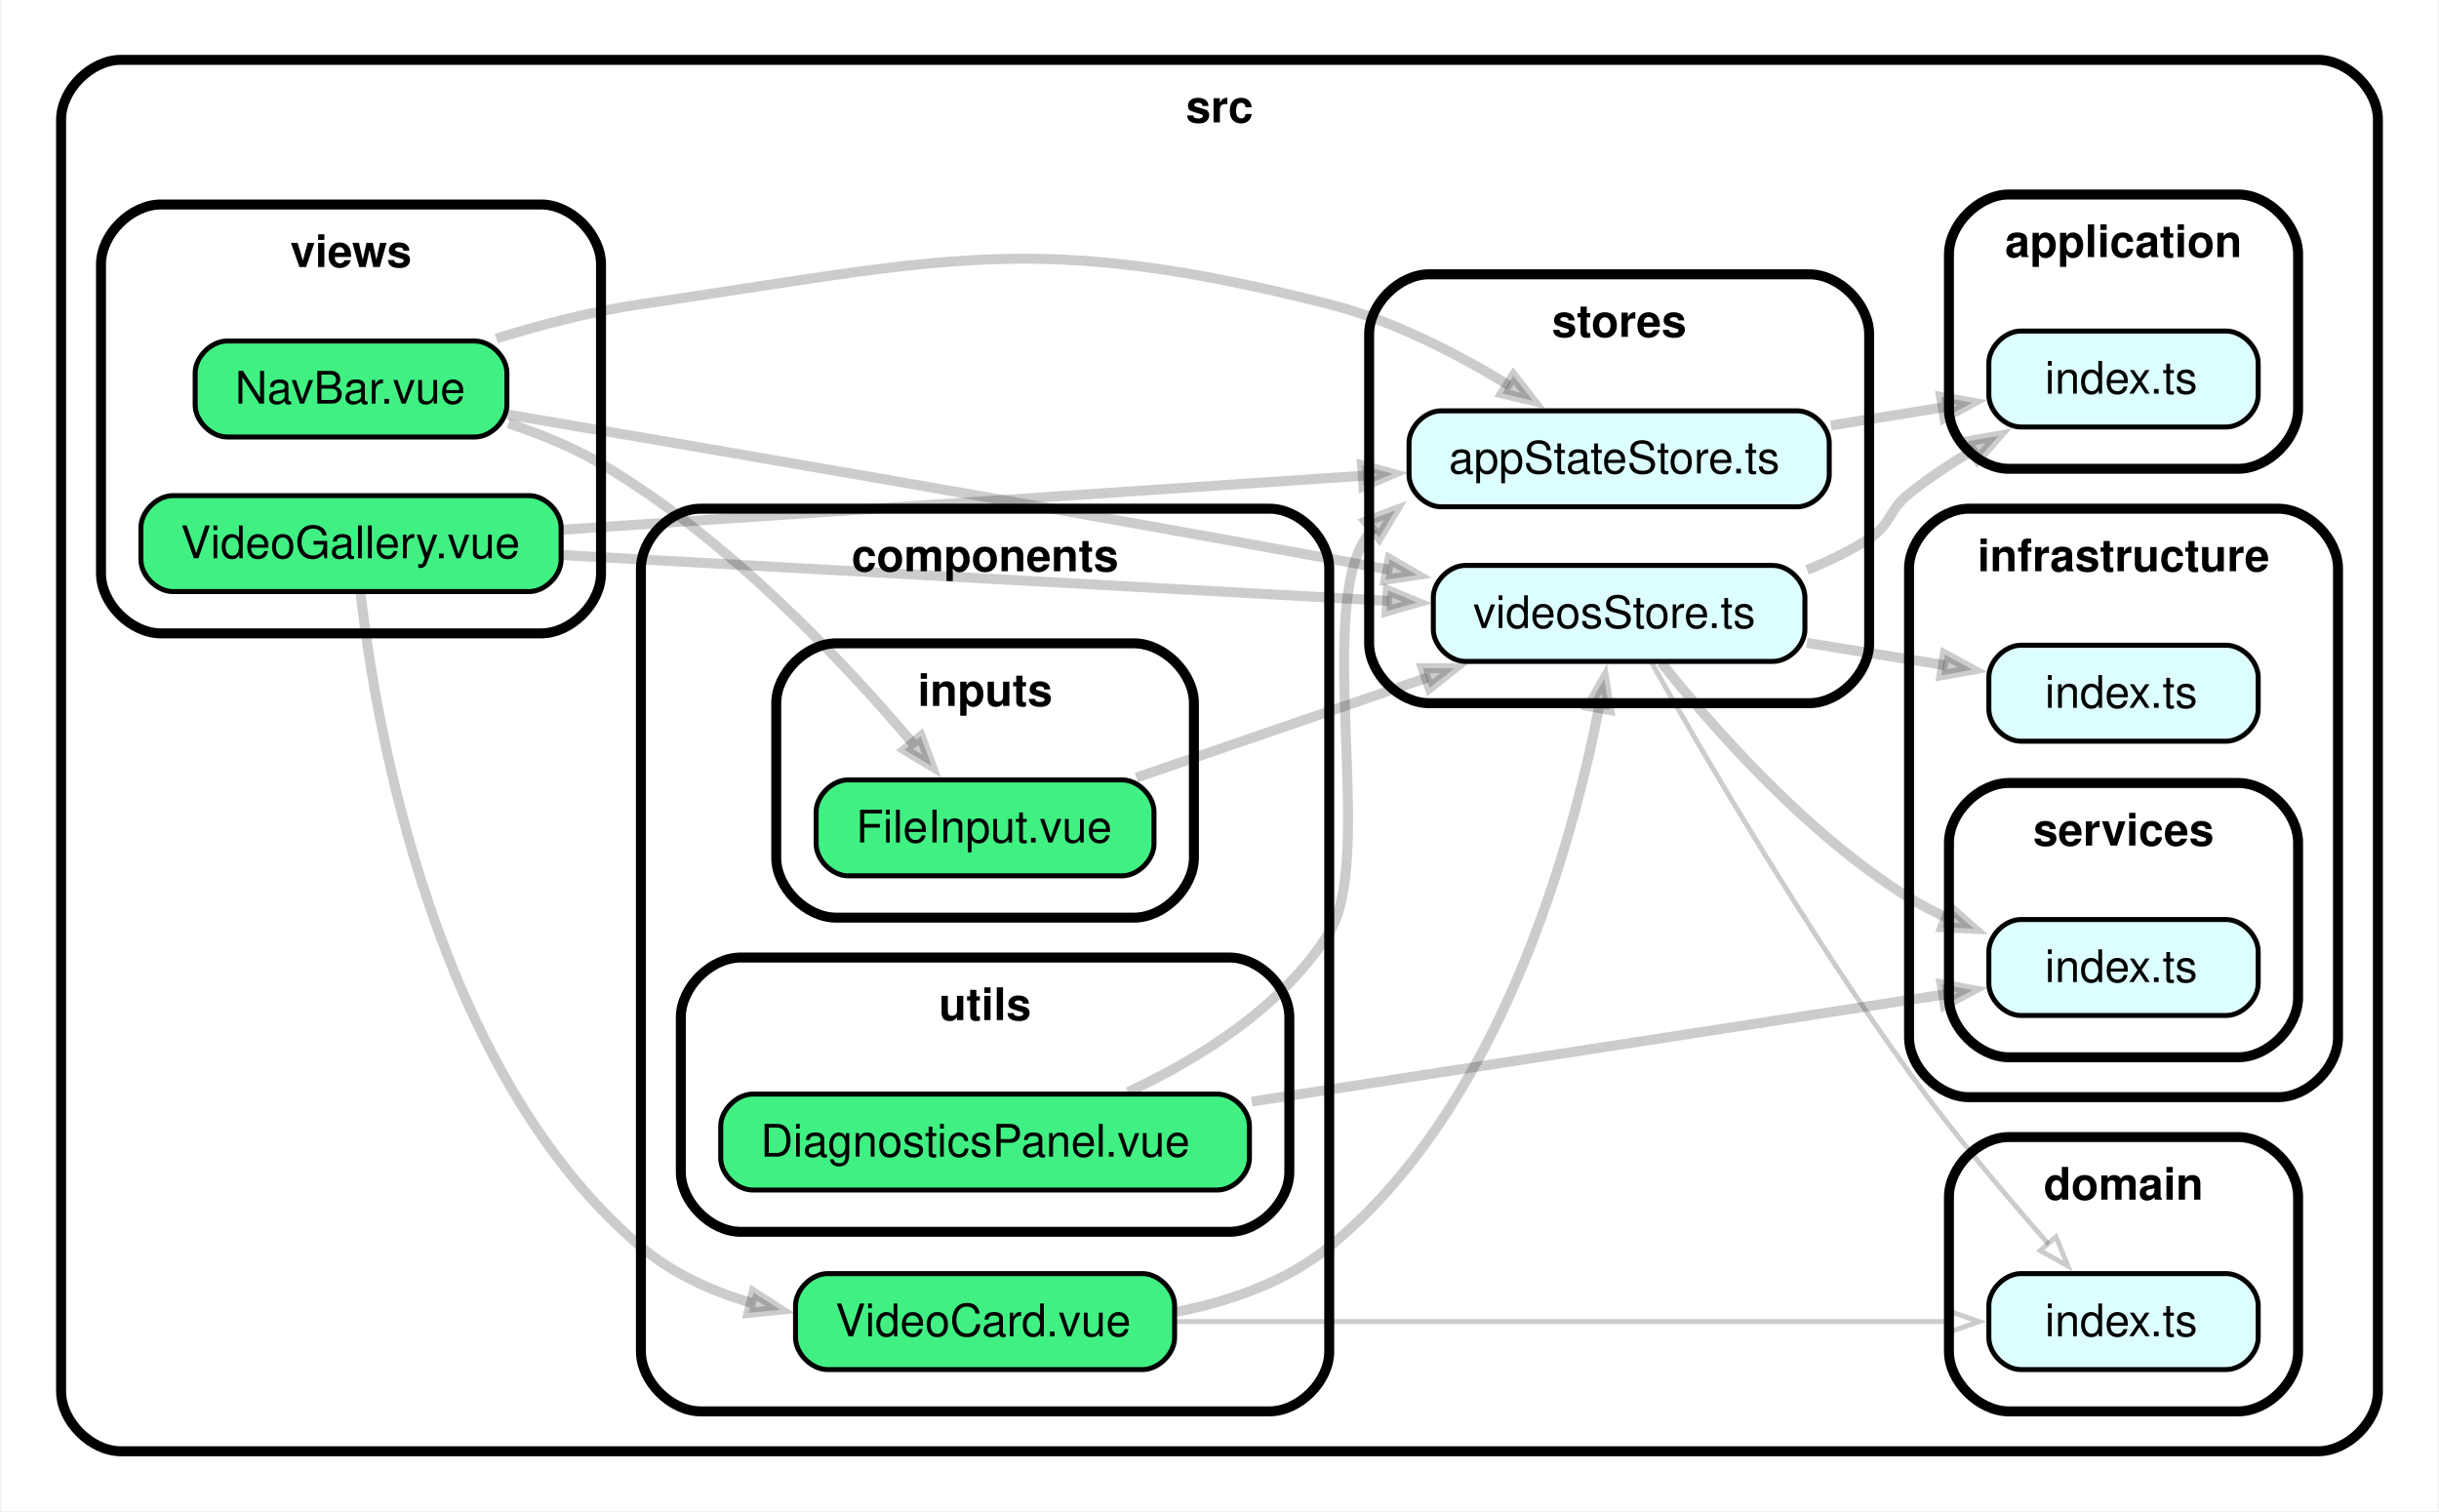
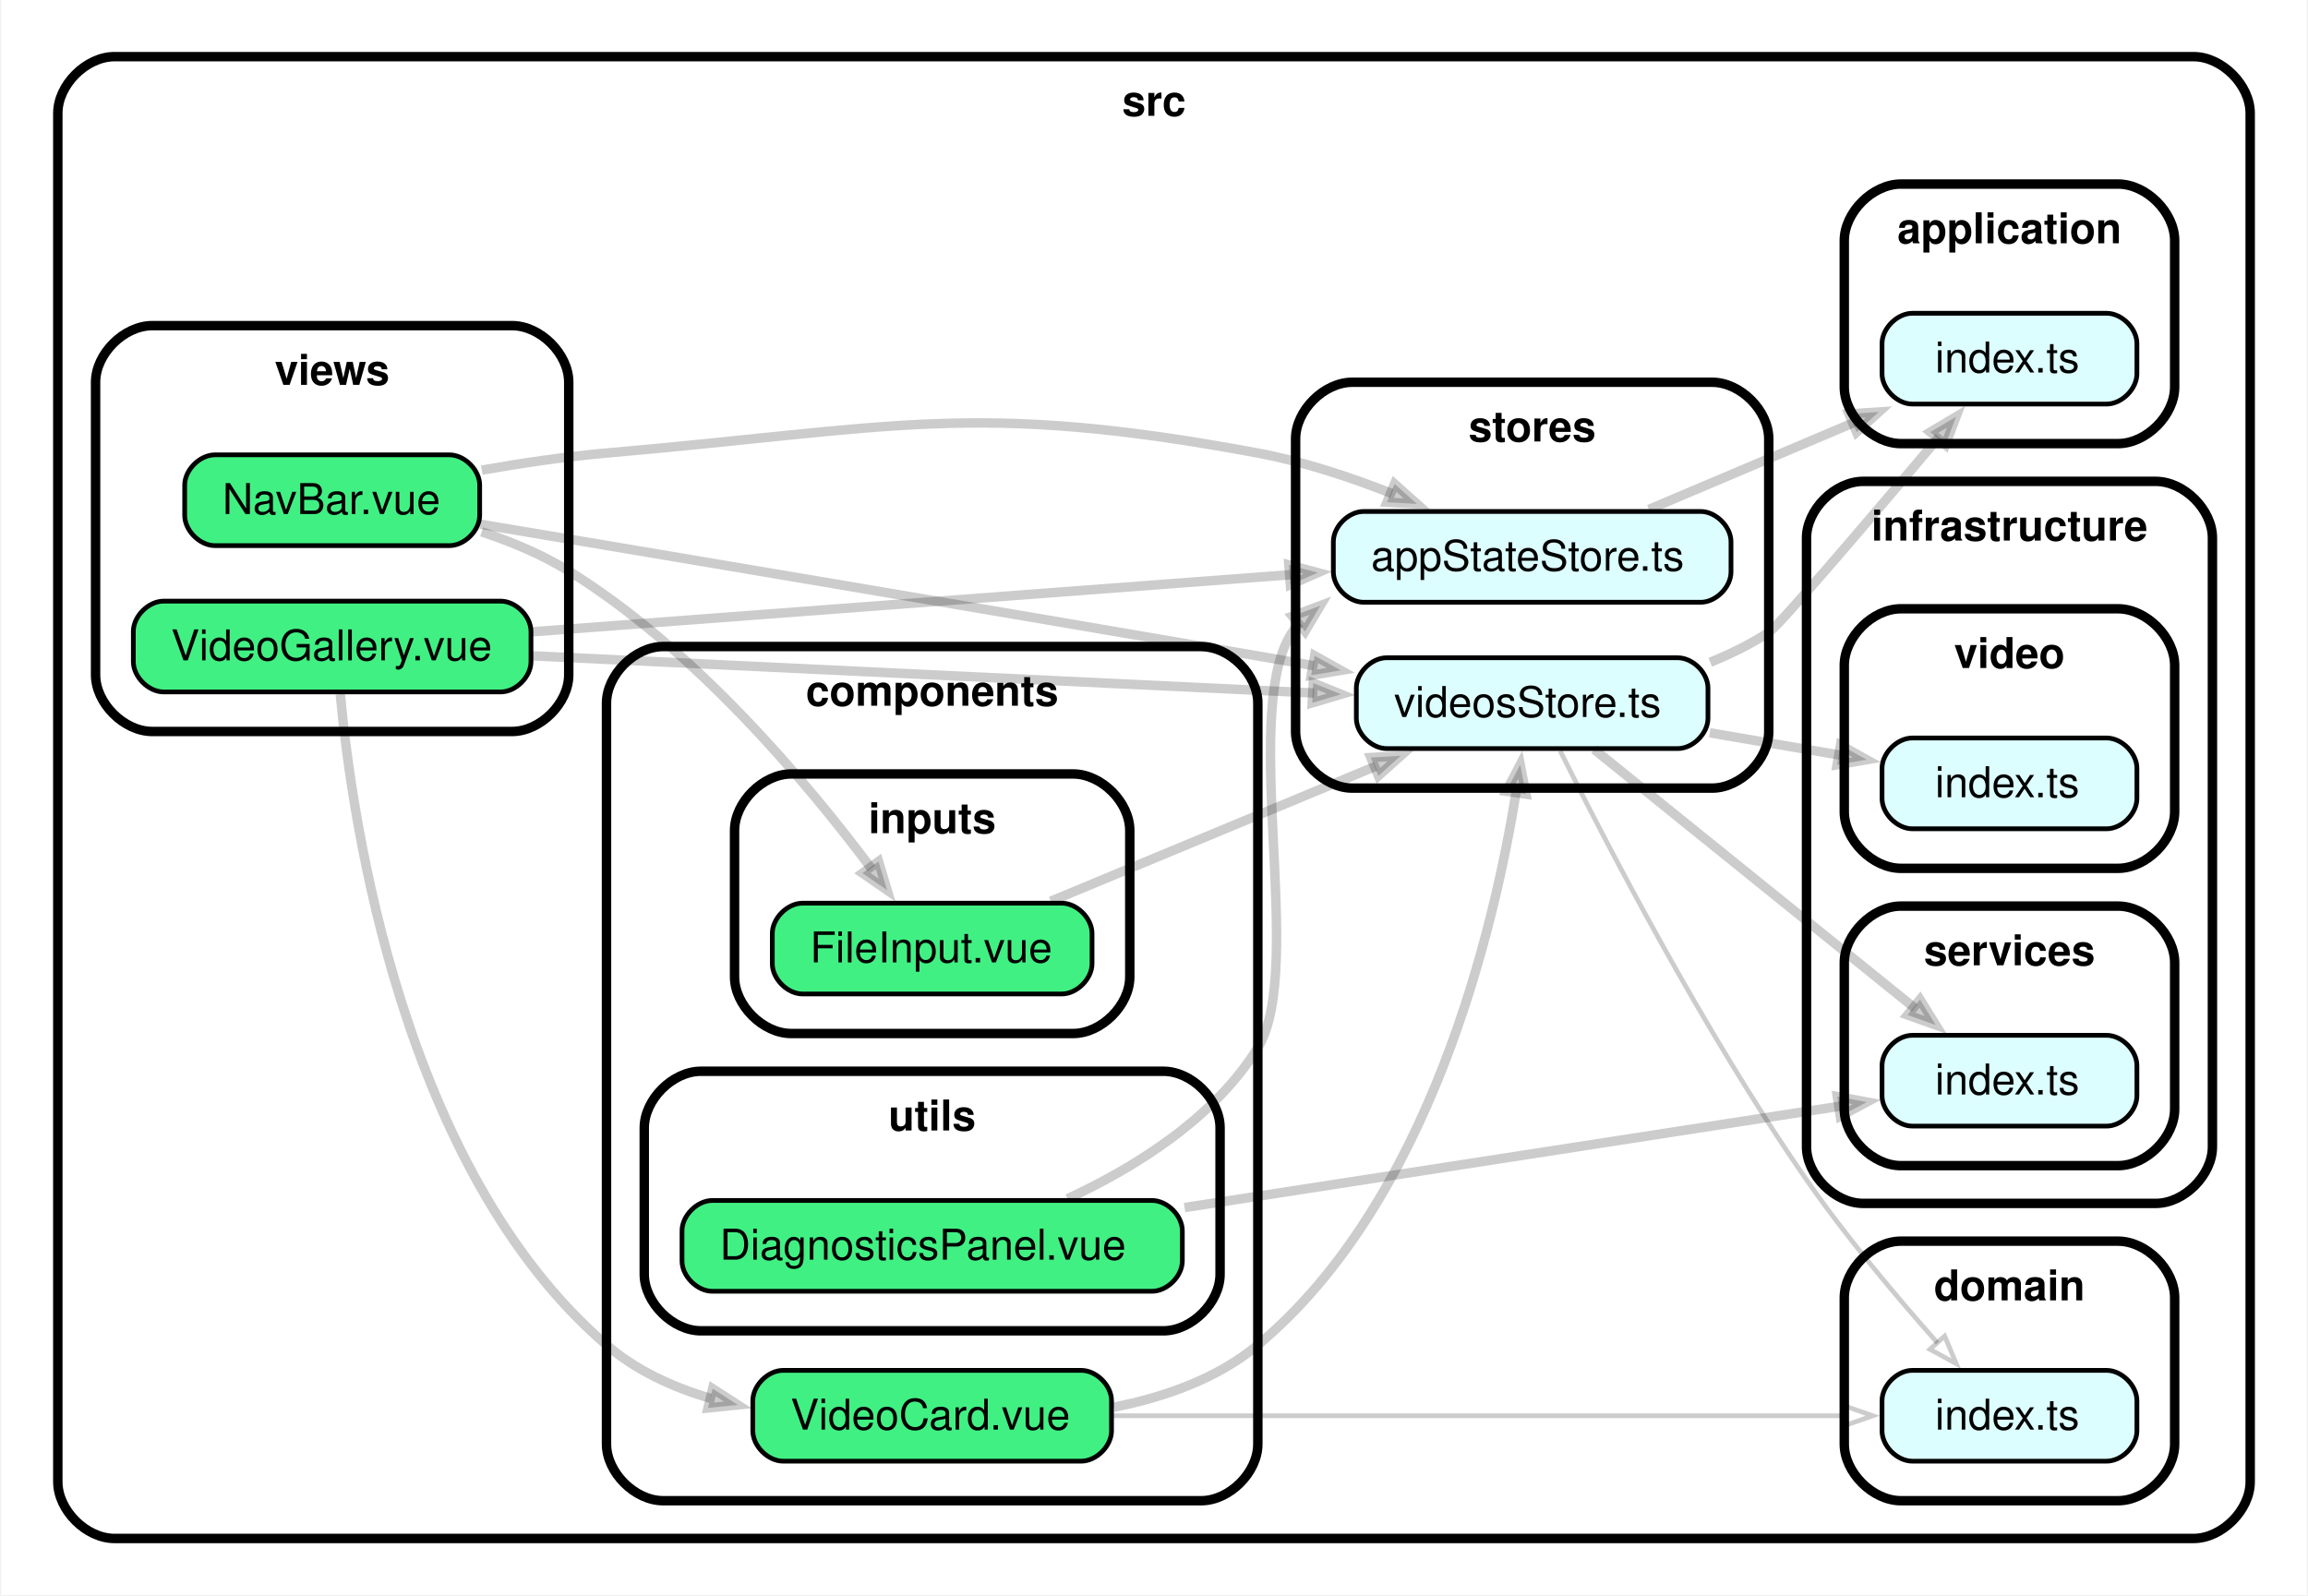
- <svg xmlns="http://www.w3.org/2000/svg" xmlns:xlink="http://www.w3.org/1999/xlink" width="489pt" height="303pt" viewBox="0.00 0.00 488.50 303.00">
-   <g id="graph0" class="graph" transform="scale(1 1) rotate(0) translate(4 299)">
-     <polygon fill="white" stroke="none" points="-4,4 -4,-299 484.5,-299 484.5,4 -4,4" />
+ <svg xmlns="http://www.w3.org/2000/svg" xmlns:xlink="http://www.w3.org/1999/xlink" width="489pt" height="338pt" viewBox="0.00 0.00 488.50 338.00">
+   <g id="graph0" class="graph" transform="scale(1 1) rotate(0) translate(4 334)">
+     <polygon fill="white" stroke="none" points="-4,4 -4,-334 484.5,-334 484.5,4 -4,4" />
    <g id="clust1" class="cluster">
-       <path fill="#ffffff" stroke="black" stroke-width="2" d="M20,-8C20,-8 460.5,-8 460.5,-8 466.5,-8 472.5,-14 472.5,-20 472.5,-20 472.5,-275 472.5,-275 472.5,-281 466.5,-287 460.5,-287 460.5,-287 20,-287 20,-287 14,-287 8,-281 8,-275 8,-275 8,-20 8,-20 8,-14 14,-8 20,-8" />
-       <text text-anchor="middle" x="240.25" y="-274.45" font-family="Helvetica,sans-Serif" font-weight="bold" font-size="9.00">src</text>
+       <path fill="#ffffff" stroke="black" stroke-width="2" d="M20,-8C20,-8 460.5,-8 460.5,-8 466.5,-8 472.5,-14 472.5,-20 472.5,-20 472.5,-310 472.5,-310 472.5,-316 466.5,-322 460.5,-322 460.5,-322 20,-322 20,-322 14,-322 8,-316 8,-310 8,-310 8,-20 8,-20 8,-14 14,-8 20,-8" />
+       <text text-anchor="middle" x="240.25" y="-309.45" font-family="Helvetica,sans-Serif" font-weight="bold" font-size="9.00">src</text>
    </g>
    <g id="clust2" class="cluster">
-       <path fill="#ffffff" stroke="black" stroke-width="2" d="M398.5,-205C398.5,-205 444.5,-205 444.5,-205 450.5,-205 456.5,-211 456.5,-217 456.5,-217 456.5,-248 456.5,-248 456.5,-254 450.5,-260 444.5,-260 444.5,-260 398.5,-260 398.5,-260 392.5,-260 386.5,-254 386.5,-248 386.5,-248 386.5,-217 386.5,-217 386.5,-211 392.5,-205 398.5,-205" />
-       <text text-anchor="middle" x="421.5" y="-247.45" font-family="Helvetica,sans-Serif" font-weight="bold" font-size="9.00">application</text>
+       <path fill="#ffffff" stroke="black" stroke-width="2" d="M398.5,-240C398.5,-240 444.5,-240 444.5,-240 450.5,-240 456.5,-246 456.5,-252 456.5,-252 456.5,-283 456.5,-283 456.5,-289 450.5,-295 444.5,-295 444.5,-295 398.5,-295 398.5,-295 392.5,-295 386.5,-289 386.5,-283 386.5,-283 386.5,-252 386.5,-252 386.5,-246 392.5,-240 398.5,-240" />
+       <text text-anchor="middle" x="421.5" y="-282.45" font-family="Helvetica,sans-Serif" font-weight="bold" font-size="9.00">application</text>
    </g>
    <g id="clust3" class="cluster">
      <path fill="#ffffff" stroke="black" stroke-width="2" d="M136.25,-16C136.25,-16 250.25,-16 250.25,-16 256.25,-16 262.25,-22 262.25,-28 262.25,-28 262.25,-185 262.25,-185 262.25,-191 256.25,-197 250.25,-197 250.25,-197 136.25,-197 136.25,-197 130.25,-197 124.25,-191 124.25,-185 124.25,-185 124.25,-28 124.25,-28 124.25,-22 130.25,-16 136.25,-16" />
      <text text-anchor="middle" x="193.25" y="-184.45" font-family="Helvetica,sans-Serif" font-weight="bold" font-size="9.00">components</text>
    </g>
+     <g id="clust4" class="cluster">
+       <path fill="#ffffff" stroke="black" stroke-width="2" d="M163.38,-115C163.38,-115 223.12,-115 223.12,-115 229.12,-115 235.12,-121 235.12,-127 235.12,-127 235.12,-158 235.12,-158 235.12,-164 229.12,-170 223.12,-170 223.12,-170 163.38,-170 163.38,-170 157.38,-170 151.38,-164 151.38,-158 151.38,-158 151.38,-127 151.38,-127 151.38,-121 157.38,-115 163.38,-115" />
+       <text text-anchor="middle" x="193.25" y="-157.45" font-family="Helvetica,sans-Serif" font-weight="bold" font-size="9.00">inputs</text>
+     </g>
    <g id="clust5" class="cluster">
      <path fill="#ffffff" stroke="black" stroke-width="2" d="M144.25,-52C144.25,-52 242.25,-52 242.25,-52 248.25,-52 254.25,-58 254.25,-64 254.25,-64 254.25,-95 254.25,-95 254.25,-101 248.25,-107 242.25,-107 242.25,-107 144.25,-107 144.25,-107 138.25,-107 132.25,-101 132.25,-95 132.25,-95 132.25,-64 132.25,-64 132.25,-58 138.25,-52 144.25,-52" />
      <text text-anchor="middle" x="193.25" y="-94.45" font-family="Helvetica,sans-Serif" font-weight="bold" font-size="9.00">utils</text>
    </g>
-     <g id="clust4" class="cluster">
-       <path fill="#ffffff" stroke="black" stroke-width="2" d="M163.38,-115C163.38,-115 223.12,-115 223.12,-115 229.12,-115 235.12,-121 235.12,-127 235.12,-127 235.12,-158 235.12,-158 235.12,-164 229.12,-170 223.12,-170 223.12,-170 163.38,-170 163.38,-170 157.38,-170 151.38,-164 151.38,-158 151.38,-158 151.38,-127 151.38,-127 151.38,-121 157.38,-115 163.38,-115" />
-       <text text-anchor="middle" x="193.25" y="-157.45" font-family="Helvetica,sans-Serif" font-weight="bold" font-size="9.00">inputs</text>
+     <g id="clust7" class="cluster">
+       <path fill="#ffffff" stroke="black" stroke-width="2" d="M390.5,-79C390.5,-79 452.5,-79 452.5,-79 458.5,-79 464.5,-85 464.5,-91 464.5,-91 464.5,-220 464.5,-220 464.5,-226 458.5,-232 452.5,-232 452.5,-232 390.5,-232 390.5,-232 384.5,-232 378.5,-226 378.5,-220 378.5,-220 378.5,-91 378.5,-91 378.5,-85 384.5,-79 390.5,-79" />
+       <text text-anchor="middle" x="421.5" y="-219.45" font-family="Helvetica,sans-Serif" font-weight="bold" font-size="9.00">infrastructure</text>
+     </g>
+     <g id="clust8" class="cluster">
+       <path fill="#ffffff" stroke="black" stroke-width="2" d="M398.5,-87C398.5,-87 444.5,-87 444.5,-87 450.5,-87 456.5,-93 456.5,-99 456.5,-99 456.5,-130 456.5,-130 456.5,-136 450.5,-142 444.5,-142 444.5,-142 398.5,-142 398.5,-142 392.5,-142 386.5,-136 386.5,-130 386.5,-130 386.5,-99 386.5,-99 386.5,-93 392.5,-87 398.5,-87" />
+       <text text-anchor="middle" x="421.5" y="-129.45" font-family="Helvetica,sans-Serif" font-weight="bold" font-size="9.00">services</text>
+     </g>
+     <g id="clust9" class="cluster">
+       <path fill="#ffffff" stroke="black" stroke-width="2" d="M398.5,-150C398.5,-150 444.5,-150 444.5,-150 450.5,-150 456.5,-156 456.5,-162 456.5,-162 456.5,-193 456.5,-193 456.5,-199 450.5,-205 444.5,-205 444.5,-205 398.5,-205 398.5,-205 392.5,-205 386.5,-199 386.5,-193 386.5,-193 386.5,-162 386.5,-162 386.5,-156 392.5,-150 398.5,-150" />
+       <text text-anchor="middle" x="421.5" y="-192.45" font-family="Helvetica,sans-Serif" font-weight="bold" font-size="9.00">video</text>
    </g>
    <g id="clust10" class="cluster">
-       <path fill="#ffffff" stroke="black" stroke-width="2" d="M28,-172C28,-172 104.25,-172 104.25,-172 110.25,-172 116.25,-178 116.25,-184 116.25,-184 116.25,-246 116.25,-246 116.25,-252 110.25,-258 104.25,-258 104.25,-258 28,-258 28,-258 22,-258 16,-252 16,-246 16,-246 16,-184 16,-184 16,-178 22,-172 28,-172" />
-       <text text-anchor="middle" x="66.12" y="-245.45" font-family="Helvetica,sans-Serif" font-weight="bold" font-size="9.00">views</text>
+       <path fill="#ffffff" stroke="black" stroke-width="2" d="M282.25,-167C282.25,-167 358.5,-167 358.5,-167 364.5,-167 370.5,-173 370.5,-179 370.5,-179 370.5,-241 370.5,-241 370.5,-247 364.5,-253 358.5,-253 358.5,-253 282.25,-253 282.25,-253 276.25,-253 270.25,-247 270.25,-241 270.25,-241 270.25,-179 270.25,-179 270.25,-173 276.25,-167 282.25,-167" />
+       <text text-anchor="middle" x="320.38" y="-240.45" font-family="Helvetica,sans-Serif" font-weight="bold" font-size="9.00">stores</text>
    </g>
    <g id="clust6" class="cluster">
      <path fill="#ffffff" stroke="black" stroke-width="2" d="M398.5,-16C398.5,-16 444.5,-16 444.5,-16 450.5,-16 456.5,-22 456.5,-28 456.5,-28 456.5,-59 456.5,-59 456.5,-65 450.5,-71 444.5,-71 444.5,-71 398.5,-71 398.5,-71 392.5,-71 386.5,-65 386.5,-59 386.5,-59 386.5,-28 386.5,-28 386.5,-22 392.5,-16 398.5,-16" />
      <text text-anchor="middle" x="421.5" y="-58.45" font-family="Helvetica,sans-Serif" font-weight="bold" font-size="9.00">domain</text>
    </g>
-     <g id="clust9" class="cluster">
-       <path fill="#ffffff" stroke="black" stroke-width="2" d="M282.25,-158C282.25,-158 358.5,-158 358.5,-158 364.5,-158 370.5,-164 370.5,-170 370.5,-170 370.5,-232 370.5,-232 370.5,-238 364.5,-244 358.5,-244 358.5,-244 282.25,-244 282.25,-244 276.25,-244 270.25,-238 270.25,-232 270.25,-232 270.25,-170 270.25,-170 270.25,-164 276.25,-158 282.25,-158" />
-       <text text-anchor="middle" x="320.38" y="-231.45" font-family="Helvetica,sans-Serif" font-weight="bold" font-size="9.00">stores</text>
-     </g>
-     <g id="clust7" class="cluster">
-       <path fill="#ffffff" stroke="black" stroke-width="2" d="M390.5,-79C390.5,-79 452.5,-79 452.5,-79 458.5,-79 464.5,-85 464.5,-91 464.5,-91 464.5,-185 464.5,-185 464.5,-191 458.5,-197 452.5,-197 452.5,-197 390.5,-197 390.5,-197 384.5,-197 378.5,-191 378.5,-185 378.5,-185 378.5,-91 378.5,-91 378.5,-85 384.5,-79 390.5,-79" />
-       <text text-anchor="middle" x="421.5" y="-184.45" font-family="Helvetica,sans-Serif" font-weight="bold" font-size="9.00">infrastructure</text>
-     </g>
-     <g id="clust8" class="cluster">
-       <path fill="#ffffff" stroke="black" stroke-width="2" d="M398.5,-87C398.5,-87 444.5,-87 444.5,-87 450.5,-87 456.5,-93 456.5,-99 456.5,-99 456.5,-130 456.5,-130 456.5,-136 450.5,-142 444.5,-142 444.5,-142 398.5,-142 398.5,-142 392.5,-142 386.5,-136 386.5,-130 386.5,-130 386.5,-99 386.5,-99 386.5,-93 392.5,-87 398.5,-87" />
-       <text text-anchor="middle" x="421.5" y="-129.45" font-family="Helvetica,sans-Serif" font-weight="bold" font-size="9.00">services</text>
+     <g id="clust11" class="cluster">
+       <path fill="#ffffff" stroke="black" stroke-width="2" d="M28,-179C28,-179 104.25,-179 104.25,-179 110.25,-179 116.25,-185 116.25,-191 116.25,-191 116.25,-253 116.25,-253 116.25,-259 110.25,-265 104.25,-265 104.25,-265 28,-265 28,-265 22,-265 16,-259 16,-253 16,-253 16,-191 16,-191 16,-185 22,-179 28,-179" />
+       <text text-anchor="middle" x="66.12" y="-252.45" font-family="Helvetica,sans-Serif" font-weight="bold" font-size="9.00">views</text>
    </g>
    <g id="node1" class="node">
      <g id="a_node1">
        <a xlink:href="src/application/index.ts" xlink:title="index.ts">
-           <path fill="#ddfeff" stroke="black" d="M442.08,-232.62C442.08,-232.62 400.92,-232.62 400.92,-232.62 397.71,-232.62 394.5,-229.42 394.5,-226.21 394.5,-226.21 394.5,-219.79 394.5,-219.79 394.5,-216.58 397.71,-213.38 400.92,-213.38 400.92,-213.38 442.08,-213.38 442.08,-213.38 445.29,-213.38 448.5,-216.58 448.5,-219.79 448.5,-219.79 448.5,-226.21 448.5,-226.21 448.5,-229.42 445.29,-232.62 442.08,-232.62" />
-           <text text-anchor="start" x="405.75" y="-220.07" font-family="Helvetica,sans-Serif" font-size="9.00">index.ts</text>
+           <path fill="#ddfeff" stroke="black" d="M442.08,-267.62C442.08,-267.62 400.92,-267.62 400.92,-267.62 397.71,-267.62 394.5,-264.42 394.5,-261.21 394.5,-261.21 394.5,-254.79 394.5,-254.79 394.5,-251.58 397.71,-248.38 400.92,-248.38 400.92,-248.38 442.08,-248.38 442.08,-248.38 445.29,-248.38 448.5,-251.58 448.5,-254.79 448.5,-254.79 448.5,-261.21 448.5,-261.21 448.5,-264.42 445.29,-267.62 442.08,-267.62" />
+           <text text-anchor="start" x="405.75" y="-255.07" font-family="Helvetica,sans-Serif" font-size="9.00">index.ts</text>
        </a>
      </g>
    </g>
    <g id="node2" class="node">
      <g id="a_node2">
        <a xlink:href="src/components/VideoCard.vue" xlink:title="VideoCard.vue">
          <path fill="#41f083" stroke="black" d="M224.83,-43.62C224.83,-43.62 161.67,-43.62 161.67,-43.62 158.46,-43.62 155.25,-40.42 155.25,-37.21 155.25,-37.21 155.25,-30.79 155.25,-30.79 155.25,-27.58 158.46,-24.38 161.67,-24.38 161.67,-24.38 224.83,-24.38 224.83,-24.38 228.04,-24.38 231.25,-27.58 231.25,-30.79 231.25,-30.79 231.25,-37.21 231.25,-37.21 231.25,-40.42 228.04,-43.62 224.83,-43.62" />
          <text text-anchor="start" x="163.25" y="-31.07" font-family="Helvetica,sans-Serif" font-size="9.00">VideoCard.vue</text>
        </a>
      </g>
    </g>
    <g id="node3" class="node">
      <g id="a_node3">
        <a xlink:href="src/domain/index.ts" xlink:title="index.ts">
          <path fill="#ddfeff" stroke="black" d="M442.08,-43.62C442.08,-43.62 400.92,-43.62 400.92,-43.62 397.71,-43.62 394.5,-40.42 394.5,-37.21 394.5,-37.21 394.5,-30.79 394.5,-30.79 394.5,-27.58 397.71,-24.38 400.92,-24.38 400.92,-24.38 442.08,-24.38 442.08,-24.38 445.29,-24.38 448.5,-27.58 448.5,-30.79 448.5,-30.79 448.5,-37.21 448.5,-37.21 448.5,-40.42 445.29,-43.62 442.08,-43.62" />
          <text text-anchor="start" x="405.75" y="-31.07" font-family="Helvetica,sans-Serif" font-size="9.00">index.ts</text>
        </a>
      </g>
    </g>
    <g id="edge1" class="edge">
      <path fill="none" stroke="#000000" stroke-opacity="0.2" d="M231.61,-34C274.74,-34 345.05,-34 386.64,-34" />
      <polygon fill="none" stroke="#000000" stroke-opacity="0.2" points="386.54,-36.1 392.54,-34 386.54,-31.9 386.54,-36.1" />
    </g>
    <g id="node4" class="node">
      <g id="a_node4">
        <a xlink:href="src/stores/videosStore.ts" xlink:title="videosStore.ts">
-           <path fill="#ddfeff" stroke="black" d="M351.21,-185.62C351.21,-185.62 289.54,-185.62 289.54,-185.62 286.33,-185.62 283.12,-182.42 283.12,-179.21 283.12,-179.21 283.12,-172.79 283.12,-172.79 283.12,-169.58 286.33,-166.38 289.54,-166.38 289.54,-166.38 351.21,-166.38 351.21,-166.38 354.42,-166.38 357.62,-169.58 357.62,-172.79 357.62,-172.79 357.62,-179.21 357.62,-179.21 357.62,-182.42 354.42,-185.62 351.21,-185.62" />
-           <text text-anchor="start" x="291.12" y="-173.07" font-family="Helvetica,sans-Serif" font-size="9.00">videosStore.ts</text>
+           <path fill="#ddfeff" stroke="black" d="M351.21,-194.62C351.21,-194.62 289.54,-194.62 289.54,-194.62 286.33,-194.62 283.12,-191.42 283.12,-188.21 283.12,-188.21 283.12,-181.79 283.12,-181.79 283.12,-178.58 286.33,-175.38 289.54,-175.38 289.54,-175.38 351.21,-175.38 351.21,-175.38 354.42,-175.38 357.62,-178.58 357.62,-181.79 357.62,-181.79 357.62,-188.21 357.62,-188.21 357.62,-191.42 354.42,-194.62 351.21,-194.62" />
+           <text text-anchor="start" x="291.12" y="-182.07" font-family="Helvetica,sans-Serif" font-size="9.00">videosStore.ts</text>
        </a>
      </g>
    </g>
    <g id="edge2" class="edge">
-       <path fill="none" stroke="#000000" stroke-width="2" stroke-opacity="0.2" d="M231.59,-35.94C242.41,-38.07 253.62,-41.98 262.25,-49 296.31,-76.69 310.8,-129 316.34,-157.07" />
-       <polygon fill="#000000" fill-opacity="0.2" stroke="#000000" stroke-width="2" stroke-opacity="0.2" points="314.26,-157.4 317.4,-162.93 318.39,-156.65 314.26,-157.4" />
+       <path fill="none" stroke="#000000" stroke-width="2" stroke-opacity="0.2" d="M231.7,-35.81C242.52,-37.94 253.71,-41.88 262.25,-49 298.63,-79.34 312.26,-136.84 317.02,-166.41" />
+       <polygon fill="#000000" fill-opacity="0.2" stroke="#000000" stroke-width="2" stroke-opacity="0.2" points="314.89,-166.33 317.84,-171.97 319.05,-165.73 314.89,-166.33" />
    </g>
    <g id="edge7" class="edge">
-       <path fill="none" stroke="#000000" stroke-width="2" stroke-opacity="0.2" d="M358.06,-184.73C362.42,-186.47 366.67,-188.54 370.5,-191 375,-193.89 374.31,-196.67 378.5,-200 382.5,-203.19 387,-206.17 391.53,-208.86" />
-       <polygon fill="#000000" fill-opacity="0.2" stroke="#000000" stroke-width="2" stroke-opacity="0.2" points="390.2,-210.52 396.46,-211.62 392.26,-206.86 390.2,-210.52" />
+       <path fill="none" stroke="#000000" stroke-width="2" stroke-opacity="0.2" d="M358.1,-193.67C362.45,-195.43 366.69,-197.52 370.5,-200 372.78,-201.49 392.57,-224.77 406.56,-241.37" />
+       <polygon fill="#000000" fill-opacity="0.2" stroke="#000000" stroke-width="2" stroke-opacity="0.2" points="404.71,-242.44 410.18,-245.68 407.93,-239.74 404.71,-242.44" />
    </g>
    <g id="edge8" class="edge">
-       <path fill="none" stroke="#000000" stroke-opacity="0.2" d="M326.93,-166.03C336.67,-148.82 357.76,-112.62 378.5,-84 387.2,-71.99 397.98,-59.19 406.44,-49.55" />
-       <polygon fill="none" stroke="#000000" stroke-opacity="0.2" points="407.96,-51.01 410.36,-45.13 404.81,-48.23 407.96,-51.01" />
+       <path fill="none" stroke="#000000" stroke-opacity="0.2" d="M326.31,-174.89C335.56,-156.27 356.56,-115.61 378.5,-84 386.96,-71.81 397.74,-59.02 406.26,-49.43" />
+       <polygon fill="none" stroke="#000000" stroke-opacity="0.2" points="407.77,-50.89 410.23,-45.03 404.65,-48.08 407.77,-50.89" />
    </g>
    <g id="node8" class="node">
      <g id="a_node8">
        <a xlink:href="src/infrastructure/services/index.ts" xlink:title="index.ts">
          <path fill="#ddfeff" stroke="black" d="M442.08,-114.62C442.08,-114.62 400.92,-114.62 400.92,-114.62 397.71,-114.62 394.5,-111.42 394.5,-108.21 394.5,-108.21 394.5,-101.79 394.5,-101.79 394.5,-98.58 397.71,-95.38 400.92,-95.38 400.92,-95.38 442.08,-95.38 442.08,-95.38 445.29,-95.38 448.5,-98.58 448.5,-101.79 448.5,-101.79 448.5,-108.21 448.5,-108.21 448.5,-111.42 445.29,-114.62 442.08,-114.62" />
          <text text-anchor="start" x="405.75" y="-102.08" font-family="Helvetica,sans-Serif" font-size="9.00">index.ts</text>
        </a>
      </g>
    </g>
-     <g id="edge10" class="edge">
-       <path fill="none" stroke="#000000" stroke-width="2" stroke-opacity="0.2" d="M328.82,-166.14C338.82,-153.54 357.76,-131.8 378.5,-119 380.92,-117.51 383.52,-116.15 386.19,-114.93" />
-       <polygon fill="#000000" fill-opacity="0.2" stroke="#000000" stroke-width="2" stroke-opacity="0.2" points="386.75,-116.97 391.53,-112.77 385.18,-113.07 386.75,-116.97" />
+     <g id="edge9" class="edge">
+       <path fill="none" stroke="#000000" stroke-width="2" stroke-opacity="0.2" d="M333.53,-175.19C350.47,-161.52 381.36,-136.59 401.4,-120.41" />
+       <polygon fill="#000000" fill-opacity="0.2" stroke="#000000" stroke-width="2" stroke-opacity="0.2" points="402.54,-122.19 405.89,-116.79 399.9,-118.93 402.54,-122.19" />
    </g>
    <g id="node9" class="node">
      <g id="a_node9">
-         <a xlink:href="src/infrastructure/index.ts" xlink:title="index.ts">
-           <path fill="#ddfeff" stroke="black" d="M442.08,-169.62C442.08,-169.62 400.92,-169.62 400.92,-169.62 397.71,-169.62 394.5,-166.42 394.5,-163.21 394.5,-163.21 394.5,-156.79 394.5,-156.79 394.5,-153.58 397.71,-150.38 400.92,-150.38 400.92,-150.38 442.08,-150.38 442.08,-150.38 445.29,-150.38 448.5,-153.58 448.5,-156.79 448.5,-156.79 448.5,-163.21 448.5,-163.21 448.5,-166.42 445.29,-169.62 442.08,-169.62" />
-           <text text-anchor="start" x="405.75" y="-157.07" font-family="Helvetica,sans-Serif" font-size="9.00">index.ts</text>
-         </a>
-       </g>
-     </g>
-     <g id="edge9" class="edge">
-       <path fill="none" stroke="#000000" stroke-width="2" stroke-opacity="0.2" d="M358,-170.09C367.02,-168.63 376.65,-167.08 385.59,-165.64" />
-       <polygon fill="#000000" fill-opacity="0.2" stroke="#000000" stroke-width="2" stroke-opacity="0.2" points="385.66,-167.75 391.25,-164.72 384.99,-163.6 385.66,-167.75" />
+         <a xlink:href="src/infrastructure/video/index.ts" xlink:title="index.ts">
+           <path fill="#ddfeff" stroke="black" d="M442.08,-177.62C442.08,-177.62 400.92,-177.62 400.92,-177.62 397.71,-177.62 394.5,-174.42 394.5,-171.21 394.5,-171.21 394.5,-164.79 394.5,-164.79 394.5,-161.58 397.71,-158.38 400.92,-158.38 400.92,-158.38 442.08,-158.38 442.08,-158.38 445.29,-158.38 448.5,-161.58 448.5,-164.79 448.5,-164.79 448.5,-171.21 448.5,-171.21 448.5,-174.42 445.29,-177.62 442.08,-177.62" />
+           <text text-anchor="start" x="405.75" y="-165.07" font-family="Helvetica,sans-Serif" font-size="9.00">index.ts</text>
+         </a>
+       </g>
+     </g>
+     <g id="edge10" class="edge">
+       <path fill="none" stroke="#000000" stroke-width="2" stroke-opacity="0.2" d="M358,-178.72C367.02,-177.17 376.65,-175.52 385.59,-173.99" />
+       <polygon fill="#000000" fill-opacity="0.2" stroke="#000000" stroke-width="2" stroke-opacity="0.2" points="385.7,-176.1 391.25,-173.02 384.99,-171.96 385.7,-176.1" />
    </g>
    <g id="node5" class="node">
      <g id="a_node5">
        <a xlink:href="src/components/inputs/FileInput.vue" xlink:title="FileInput.vue">
          <path fill="#41f083" stroke="black" d="M220.71,-142.62C220.71,-142.62 165.79,-142.62 165.79,-142.62 162.58,-142.62 159.38,-139.42 159.38,-136.21 159.38,-136.21 159.38,-129.79 159.38,-129.79 159.38,-126.58 162.58,-123.38 165.79,-123.38 165.79,-123.38 220.71,-123.38 220.71,-123.38 223.92,-123.38 227.12,-126.58 227.12,-129.79 227.12,-129.79 227.12,-136.21 227.12,-136.21 227.12,-139.42 223.92,-142.62 220.71,-142.62" />
          <text text-anchor="start" x="167.38" y="-130.07" font-family="Helvetica,sans-Serif" font-size="9.00">FileInput.vue</text>
        </a>
      </g>
    </g>
    <g id="edge3" class="edge">
-       <path fill="none" stroke="#000000" stroke-width="2" stroke-opacity="0.2" d="M223.59,-143.08C241,-149.07 263.25,-156.71 281.93,-163.13" />
-       <polygon fill="#000000" fill-opacity="0.2" stroke="#000000" stroke-width="2" stroke-opacity="0.2" points="281,-165.03 287.36,-165 282.37,-161.06 281,-165.03" />
+       <path fill="none" stroke="#000000" stroke-width="2" stroke-opacity="0.2" d="M218.38,-143.03C237.94,-151.16 265.68,-162.69 287.14,-171.6" />
+       <polygon fill="#000000" fill-opacity="0.2" stroke="#000000" stroke-width="2" stroke-opacity="0.2" points="286.18,-173.48 292.53,-173.84 287.79,-169.6 286.18,-173.48" />
    </g>
    <g id="node6" class="node">
      <g id="a_node6">
        <a xlink:href="src/components/utils/DiagnosticsPanel.vue" xlink:title="DiagnosticsPanel.vue">
          <path fill="#41f083" stroke="black" d="M239.83,-79.62C239.83,-79.62 146.67,-79.62 146.67,-79.62 143.46,-79.62 140.25,-76.42 140.25,-73.21 140.25,-73.21 140.25,-66.79 140.25,-66.79 140.25,-63.58 143.46,-60.38 146.67,-60.38 146.67,-60.38 239.83,-60.38 239.83,-60.38 243.04,-60.38 246.25,-63.58 246.25,-66.79 246.25,-66.79 246.25,-73.21 246.25,-73.21 246.25,-76.42 243.04,-79.62 239.83,-79.62" />
          <text text-anchor="start" x="148.25" y="-67.08" font-family="Helvetica,sans-Serif" font-size="9.00">DiagnosticsPanel.vue</text>
        </a>
      </g>
    </g>
    <g id="node7" class="node">
      <g id="a_node7">
        <a xlink:href="src/stores/appStateStore.ts" xlink:title="appStateStore.ts">
-           <path fill="#ddfeff" stroke="black" d="M356.08,-216.62C356.08,-216.62 284.67,-216.62 284.67,-216.62 281.46,-216.62 278.25,-213.42 278.25,-210.21 278.25,-210.21 278.25,-203.79 278.25,-203.79 278.25,-200.58 281.46,-197.38 284.67,-197.38 284.67,-197.38 356.08,-197.38 356.08,-197.38 359.29,-197.38 362.5,-200.58 362.5,-203.79 362.5,-203.79 362.5,-210.21 362.5,-210.21 362.5,-213.42 359.29,-216.62 356.08,-216.62" />
-           <text text-anchor="start" x="286.25" y="-204.07" font-family="Helvetica,sans-Serif" font-size="9.00">appStateStore.ts</text>
+           <path fill="#ddfeff" stroke="black" d="M356.08,-225.62C356.08,-225.62 284.67,-225.62 284.67,-225.62 281.46,-225.62 278.25,-222.42 278.25,-219.21 278.25,-219.21 278.25,-212.79 278.25,-212.79 278.25,-209.58 281.46,-206.38 284.67,-206.38 284.67,-206.38 356.08,-206.38 356.08,-206.38 359.29,-206.38 362.5,-209.58 362.5,-212.79 362.5,-212.79 362.5,-219.21 362.5,-219.21 362.5,-222.42 359.29,-225.62 356.08,-225.62" />
+           <text text-anchor="start" x="286.25" y="-213.07" font-family="Helvetica,sans-Serif" font-size="9.00">appStateStore.ts</text>
        </a>
      </g>
    </g>
    <g id="edge4" class="edge">
-       <path fill="none" stroke="#000000" stroke-width="2" stroke-opacity="0.2" d="M221.88,-80.02C236.37,-86.77 252.98,-97.17 262.25,-112 271.72,-127.15 258.92,-178.19 270.25,-192 270.52,-192.33 270.79,-192.65 271.08,-192.96" />
-       <polygon fill="#000000" fill-opacity="0.2" stroke="#000000" stroke-width="2" stroke-opacity="0.2" points="269.57,-194.44 275.52,-196.66 272.25,-191.21 269.57,-194.44" />
+       <path fill="none" stroke="#000000" stroke-width="2" stroke-opacity="0.2" d="M221.94,-79.99C236.44,-86.72 253.06,-97.13 262.25,-112 272.69,-128.89 257.73,-185.58 270.25,-201 270.52,-201.33 270.79,-201.65 271.07,-201.97" />
+       <polygon fill="#000000" fill-opacity="0.2" stroke="#000000" stroke-width="2" stroke-opacity="0.2" points="269.55,-203.43 275.5,-205.67 272.25,-200.21 269.55,-203.43" />
    </g>
    <g id="edge5" class="edge">
      <path fill="none" stroke="#000000" stroke-width="2" stroke-opacity="0.2" d="M246.72,-78.12C289.51,-84.74 348.72,-93.9 385.8,-99.63" />
      <polygon fill="#000000" fill-opacity="0.2" stroke="#000000" stroke-width="2" stroke-opacity="0.2" points="385.03,-101.64 391.28,-100.48 385.67,-97.49 385.03,-101.64" />
    </g>
    <g id="edge6" class="edge">
-       <path fill="none" stroke="#000000" stroke-width="2" stroke-opacity="0.2" d="M362.84,-213.69C370.3,-214.9 378.01,-216.14 385.27,-217.31" />
-       <polygon fill="#000000" fill-opacity="0.2" stroke="#000000" stroke-width="2" stroke-opacity="0.2" points="384.93,-219.39 391.19,-218.27 385.6,-215.24 384.93,-219.39" />
+       <path fill="none" stroke="#000000" stroke-width="2" stroke-opacity="0.2" d="M345.12,-226.06C358.14,-231.58 374.46,-238.49 388.59,-244.48" />
+       <polygon fill="#000000" fill-opacity="0.2" stroke="#000000" stroke-width="2" stroke-opacity="0.2" points="387.48,-246.29 393.82,-246.7 389.11,-242.42 387.48,-246.29" />
    </g>
    <g id="node10" class="node">
      <g id="a_node10">
        <a xlink:href="src/views/NavBar.vue" xlink:title="NavBar.vue">
-           <path fill="#41f083" stroke="black" d="M90.96,-230.62C90.96,-230.62 41.29,-230.62 41.29,-230.62 38.08,-230.62 34.88,-227.42 34.88,-224.21 34.88,-224.21 34.88,-217.79 34.88,-217.79 34.88,-214.58 38.08,-211.38 41.29,-211.38 41.29,-211.38 90.96,-211.38 90.96,-211.38 94.17,-211.38 97.38,-214.58 97.38,-217.79 97.38,-217.79 97.38,-224.21 97.38,-224.21 97.38,-227.42 94.17,-230.62 90.96,-230.62" />
-           <text text-anchor="start" x="42.88" y="-218.07" font-family="Helvetica,sans-Serif" font-size="9.00">NavBar.vue</text>
+           <path fill="#41f083" stroke="black" d="M90.96,-237.62C90.96,-237.62 41.29,-237.62 41.29,-237.62 38.08,-237.62 34.88,-234.42 34.88,-231.21 34.88,-231.21 34.88,-224.79 34.88,-224.79 34.88,-221.58 38.08,-218.38 41.29,-218.38 41.29,-218.38 90.96,-218.38 90.96,-218.38 94.17,-218.38 97.38,-221.58 97.38,-224.79 97.38,-224.79 97.38,-231.21 97.38,-231.21 97.38,-234.42 94.17,-237.62 90.96,-237.62" />
+           <text text-anchor="start" x="42.88" y="-225.07" font-family="Helvetica,sans-Serif" font-size="9.00">NavBar.vue</text>
        </a>
      </g>
    </g>
    <g id="edge13" class="edge">
-       <path fill="none" stroke="#000000" stroke-width="2" stroke-opacity="0.2" d="M97.57,-215.87C135.99,-209.35 204.08,-197.67 262.25,-187 266.1,-186.29 270.09,-185.55 274.09,-184.8" />
-       <polygon fill="#000000" fill-opacity="0.2" stroke="#000000" stroke-width="2" stroke-opacity="0.2" points="274.35,-186.89 279.85,-183.7 273.56,-182.76 274.35,-186.89" />
+       <path fill="none" stroke="#000000" stroke-width="2" stroke-opacity="0.2" d="M97.55,-222.91C135.95,-216.47 204.01,-205.02 262.25,-195 266.09,-194.34 270.08,-193.65 274.08,-192.95" />
+       <polygon fill="#000000" fill-opacity="0.2" stroke="#000000" stroke-width="2" stroke-opacity="0.2" points="274.28,-195.05 279.83,-191.95 273.56,-190.91 274.28,-195.05" />
    </g>
    <g id="edge11" class="edge">
-       <path fill="none" stroke="#000000" stroke-width="2" stroke-opacity="0.2" d="M97.68,-214.1C104.05,-212 110.56,-209.34 116.25,-206 141.43,-191.22 164.74,-166.51 178.74,-149.98" />
-       <polygon fill="#000000" fill-opacity="0.2" stroke="#000000" stroke-width="2" stroke-opacity="0.2" points="180.35,-151.33 182.56,-145.36 177.11,-148.65 180.35,-151.33" />
+       <path fill="none" stroke="#000000" stroke-width="2" stroke-opacity="0.2" d="M97.8,-221.3C104.16,-219.19 110.64,-216.47 116.25,-213 143.05,-196.43 166.79,-168.12 180.34,-150" />
+       <polygon fill="#000000" fill-opacity="0.2" stroke="#000000" stroke-width="2" stroke-opacity="0.2" points="181.88,-151.46 183.71,-145.37 178.48,-148.98 181.88,-151.46" />
    </g>
    <g id="edge12" class="edge">
-       <path fill="none" stroke="#000000" stroke-width="2" stroke-opacity="0.2" d="M95.24,-231.12C104.37,-233.93 114.63,-236.6 124.25,-238 184.94,-246.84 202.8,-253.09 262.25,-238 274.97,-234.77 287.93,-228.07 298.28,-221.73" />
-       <polygon fill="#000000" fill-opacity="0.2" stroke="#000000" stroke-width="2" stroke-opacity="0.2" points="299.18,-223.65 303.09,-218.64 296.91,-220.11 299.18,-223.65" />
+       <path fill="none" stroke="#000000" stroke-width="2" stroke-opacity="0.2" d="M97.83,-234.38C106.35,-235.88 115.62,-237.25 124.25,-238 185.35,-243.31 201.95,-249.21 262.25,-238 271.75,-236.23 281.71,-232.95 290.6,-229.44" />
+       <polygon fill="#000000" fill-opacity="0.2" stroke="#000000" stroke-width="2" stroke-opacity="0.2" points="291.22,-231.46 295.96,-227.22 289.61,-227.58 291.22,-231.46" />
    </g>
    <g id="node11" class="node">
      <g id="a_node11">
        <a xlink:href="src/views/VideoGallery.vue" xlink:title="VideoGallery.vue">
-           <path fill="#41f083" stroke="black" d="M101.83,-199.62C101.83,-199.62 30.42,-199.62 30.42,-199.62 27.21,-199.62 24,-196.42 24,-193.21 24,-193.21 24,-186.79 24,-186.79 24,-183.58 27.21,-180.38 30.42,-180.38 30.42,-180.38 101.83,-180.38 101.83,-180.38 105.04,-180.38 108.25,-183.58 108.25,-186.79 108.25,-186.79 108.25,-193.21 108.25,-193.21 108.25,-196.42 105.04,-199.62 101.83,-199.62" />
-           <text text-anchor="start" x="32" y="-187.07" font-family="Helvetica,sans-Serif" font-size="9.00">VideoGallery.vue</text>
+           <path fill="#41f083" stroke="black" d="M101.83,-206.62C101.83,-206.62 30.42,-206.62 30.42,-206.62 27.21,-206.62 24,-203.42 24,-200.21 24,-200.21 24,-193.79 24,-193.79 24,-190.58 27.21,-187.38 30.42,-187.38 30.42,-187.38 101.83,-187.38 101.83,-187.38 105.04,-187.38 108.25,-190.58 108.25,-193.79 108.25,-193.79 108.25,-200.21 108.25,-200.21 108.25,-203.42 105.04,-206.62 101.83,-206.62" />
+           <text text-anchor="start" x="32" y="-194.07" font-family="Helvetica,sans-Serif" font-size="9.00">VideoGallery.vue</text>
        </a>
      </g>
    </g>
    <g id="edge14" class="edge">
-       <path fill="none" stroke="#000000" stroke-width="2" stroke-opacity="0.2" d="M68.05,-179.98C71.03,-154.02 82.69,-84.11 124.25,-49 130.56,-43.67 138.34,-40.12 146.36,-37.77" />
-       <polygon fill="#000000" fill-opacity="0.2" stroke="#000000" stroke-width="2" stroke-opacity="0.2" points="146.81,-39.82 152.15,-36.38 145.83,-35.74 146.81,-39.82" />
+       <path fill="none" stroke="#000000" stroke-width="2" stroke-opacity="0.2" d="M67.85,-186.89C70.35,-159.99 81.01,-86.15 124.25,-49 130.51,-43.62 138.27,-40.04 146.29,-37.69" />
+       <polygon fill="#000000" fill-opacity="0.2" stroke="#000000" stroke-width="2" stroke-opacity="0.2" points="146.74,-39.74 152.08,-36.3 145.76,-35.66 146.74,-39.74" />
    </g>
    <g id="edge16" class="edge">
-       <path fill="none" stroke="#000000" stroke-width="2" stroke-opacity="0.2" d="M108.5,-187.7C154.06,-185.18 227.09,-181.12 274.14,-178.51" />
-       <polygon fill="#000000" fill-opacity="0.2" stroke="#000000" stroke-width="2" stroke-opacity="0.2" points="274,-180.62 279.88,-178.19 273.77,-176.43 274,-180.62" />
+       <path fill="none" stroke="#000000" stroke-width="2" stroke-opacity="0.2" d="M108.5,-195.03C154.06,-192.86 227.09,-189.39 274.14,-187.15" />
+       <polygon fill="#000000" fill-opacity="0.2" stroke="#000000" stroke-width="2" stroke-opacity="0.2" points="273.98,-189.26 279.88,-186.88 273.78,-185.07 273.98,-189.26" />
    </g>
    <g id="edge15" class="edge">
-       <path fill="none" stroke="#000000" stroke-width="2" stroke-opacity="0.2" d="M108.5,-192.79C152.48,-195.75 222.07,-200.44 269.17,-203.62" />
-       <polygon fill="#000000" fill-opacity="0.2" stroke="#000000" stroke-width="2" stroke-opacity="0.2" points="268.83,-205.7 274.96,-204.01 269.12,-201.51 268.83,-205.7" />
+       <path fill="none" stroke="#000000" stroke-width="2" stroke-opacity="0.2" d="M108.5,-200.12C152.48,-203.43 222.07,-208.67 269.17,-212.22" />
+       <polygon fill="#000000" fill-opacity="0.2" stroke="#000000" stroke-width="2" stroke-opacity="0.2" points="268.82,-214.3 274.96,-212.65 269.14,-210.11 268.82,-214.3" />
    </g>
  </g>
</svg>
